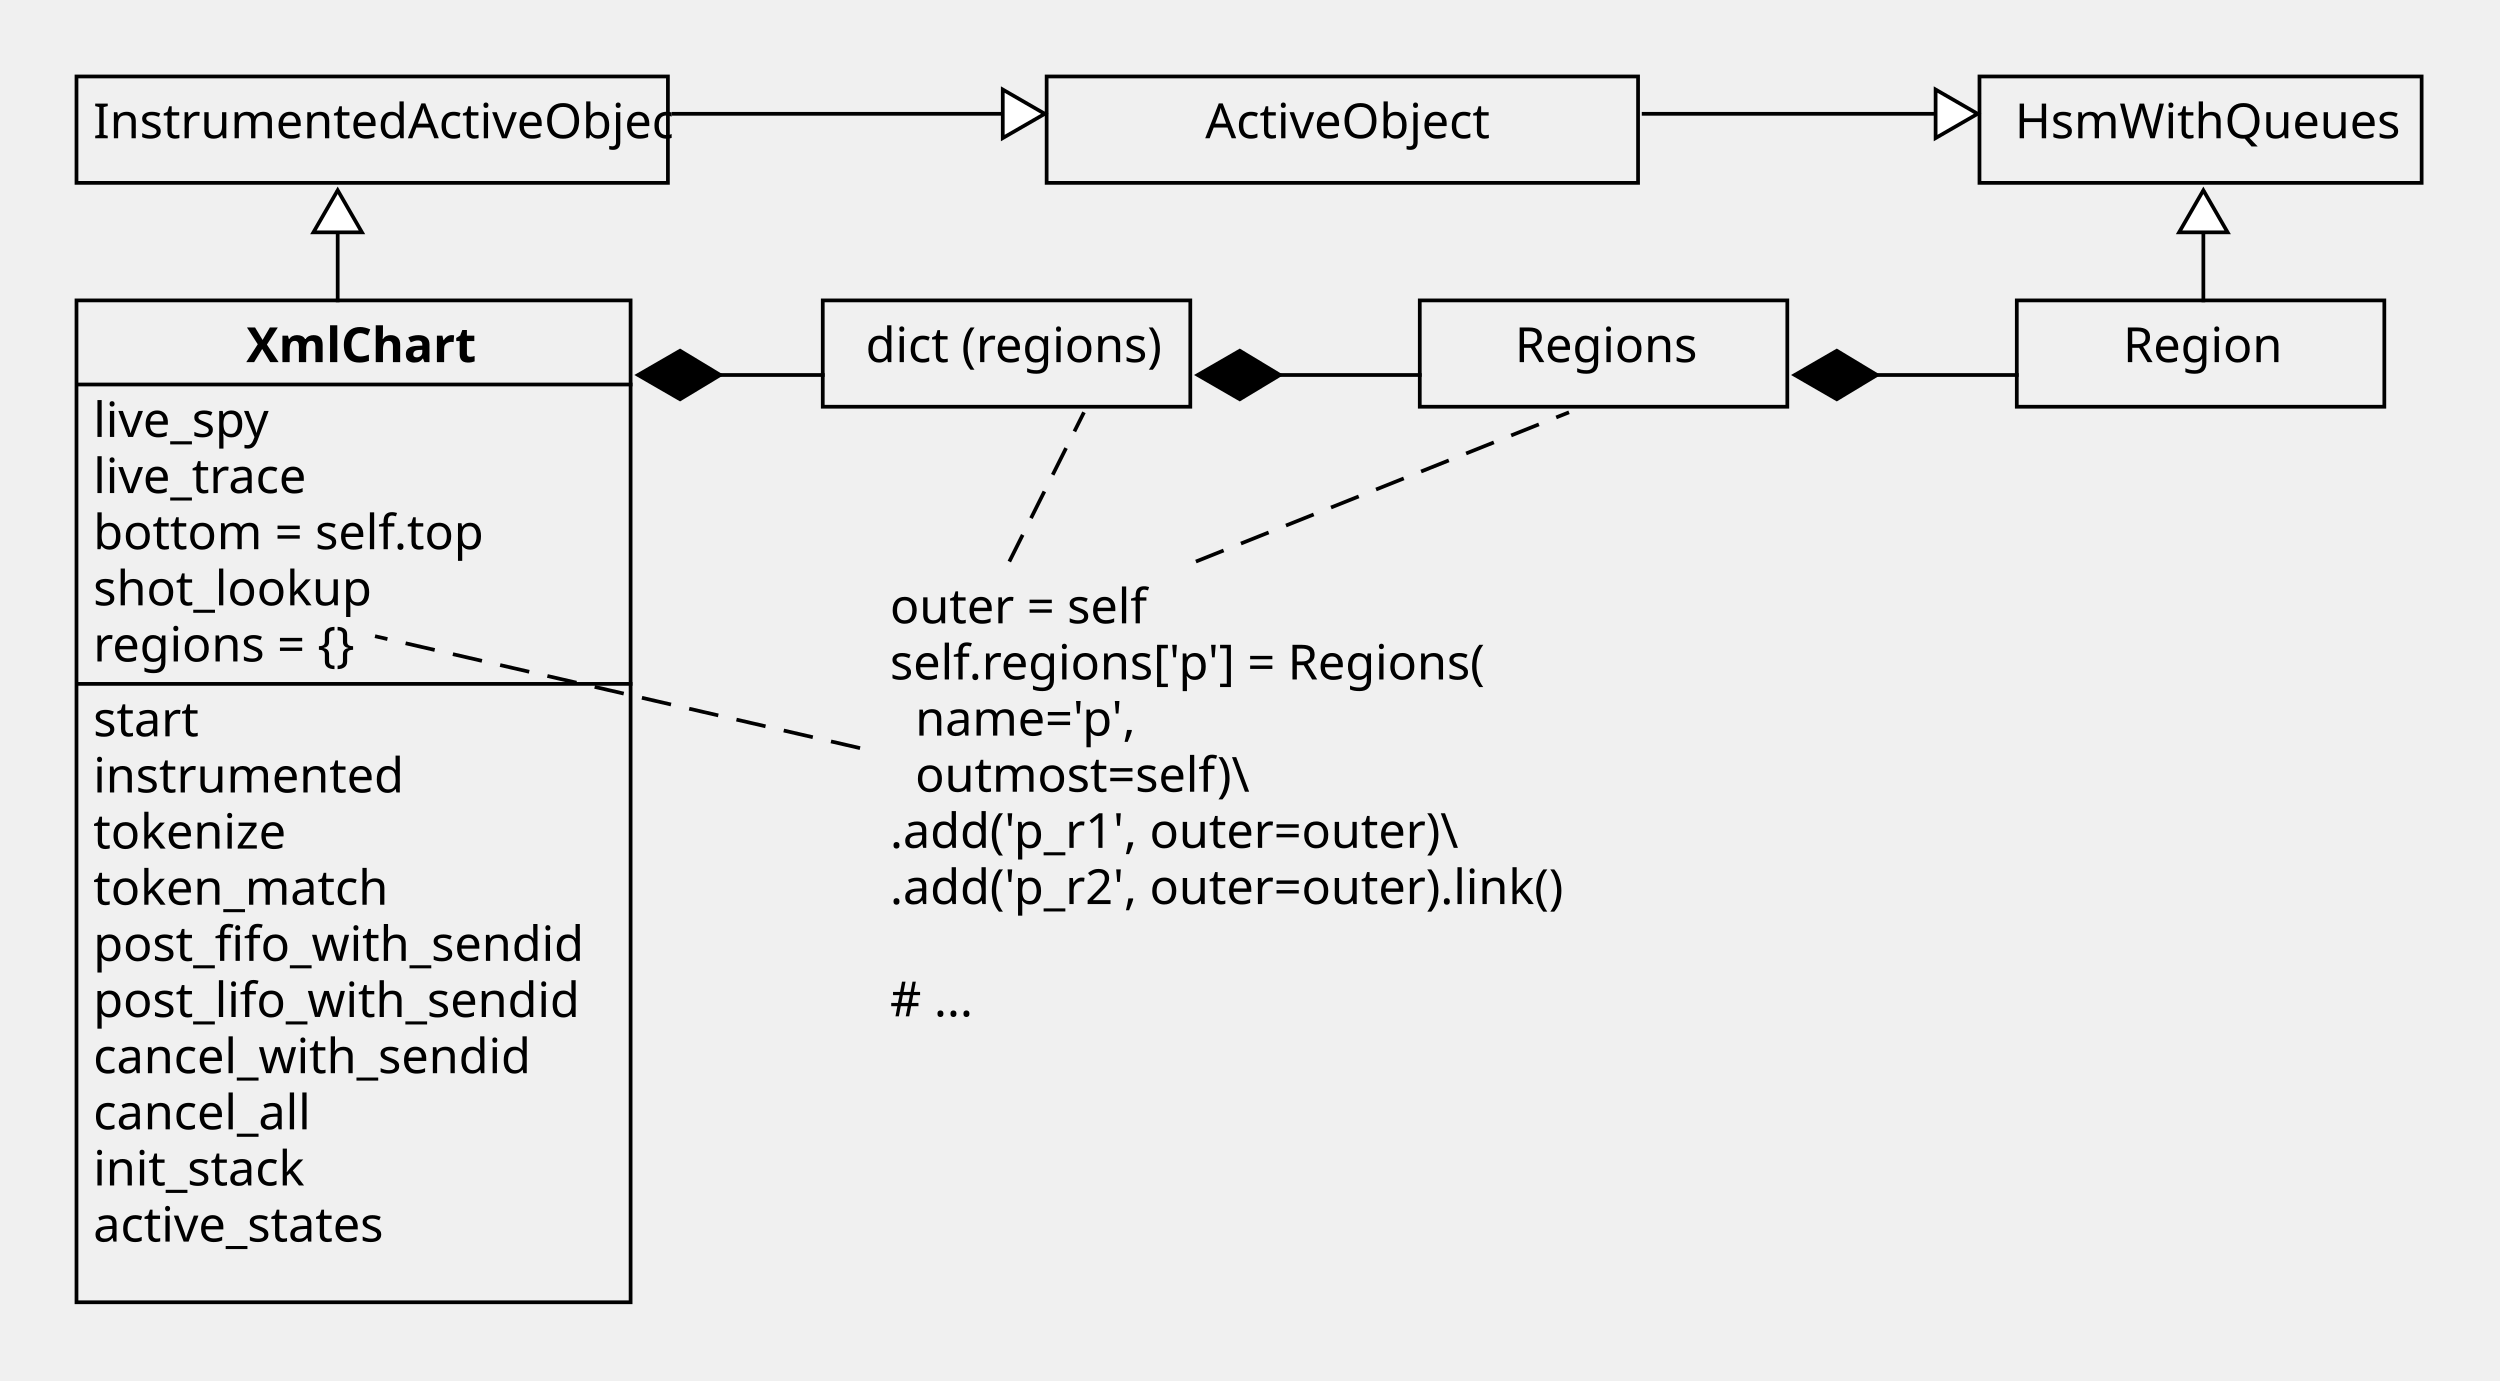
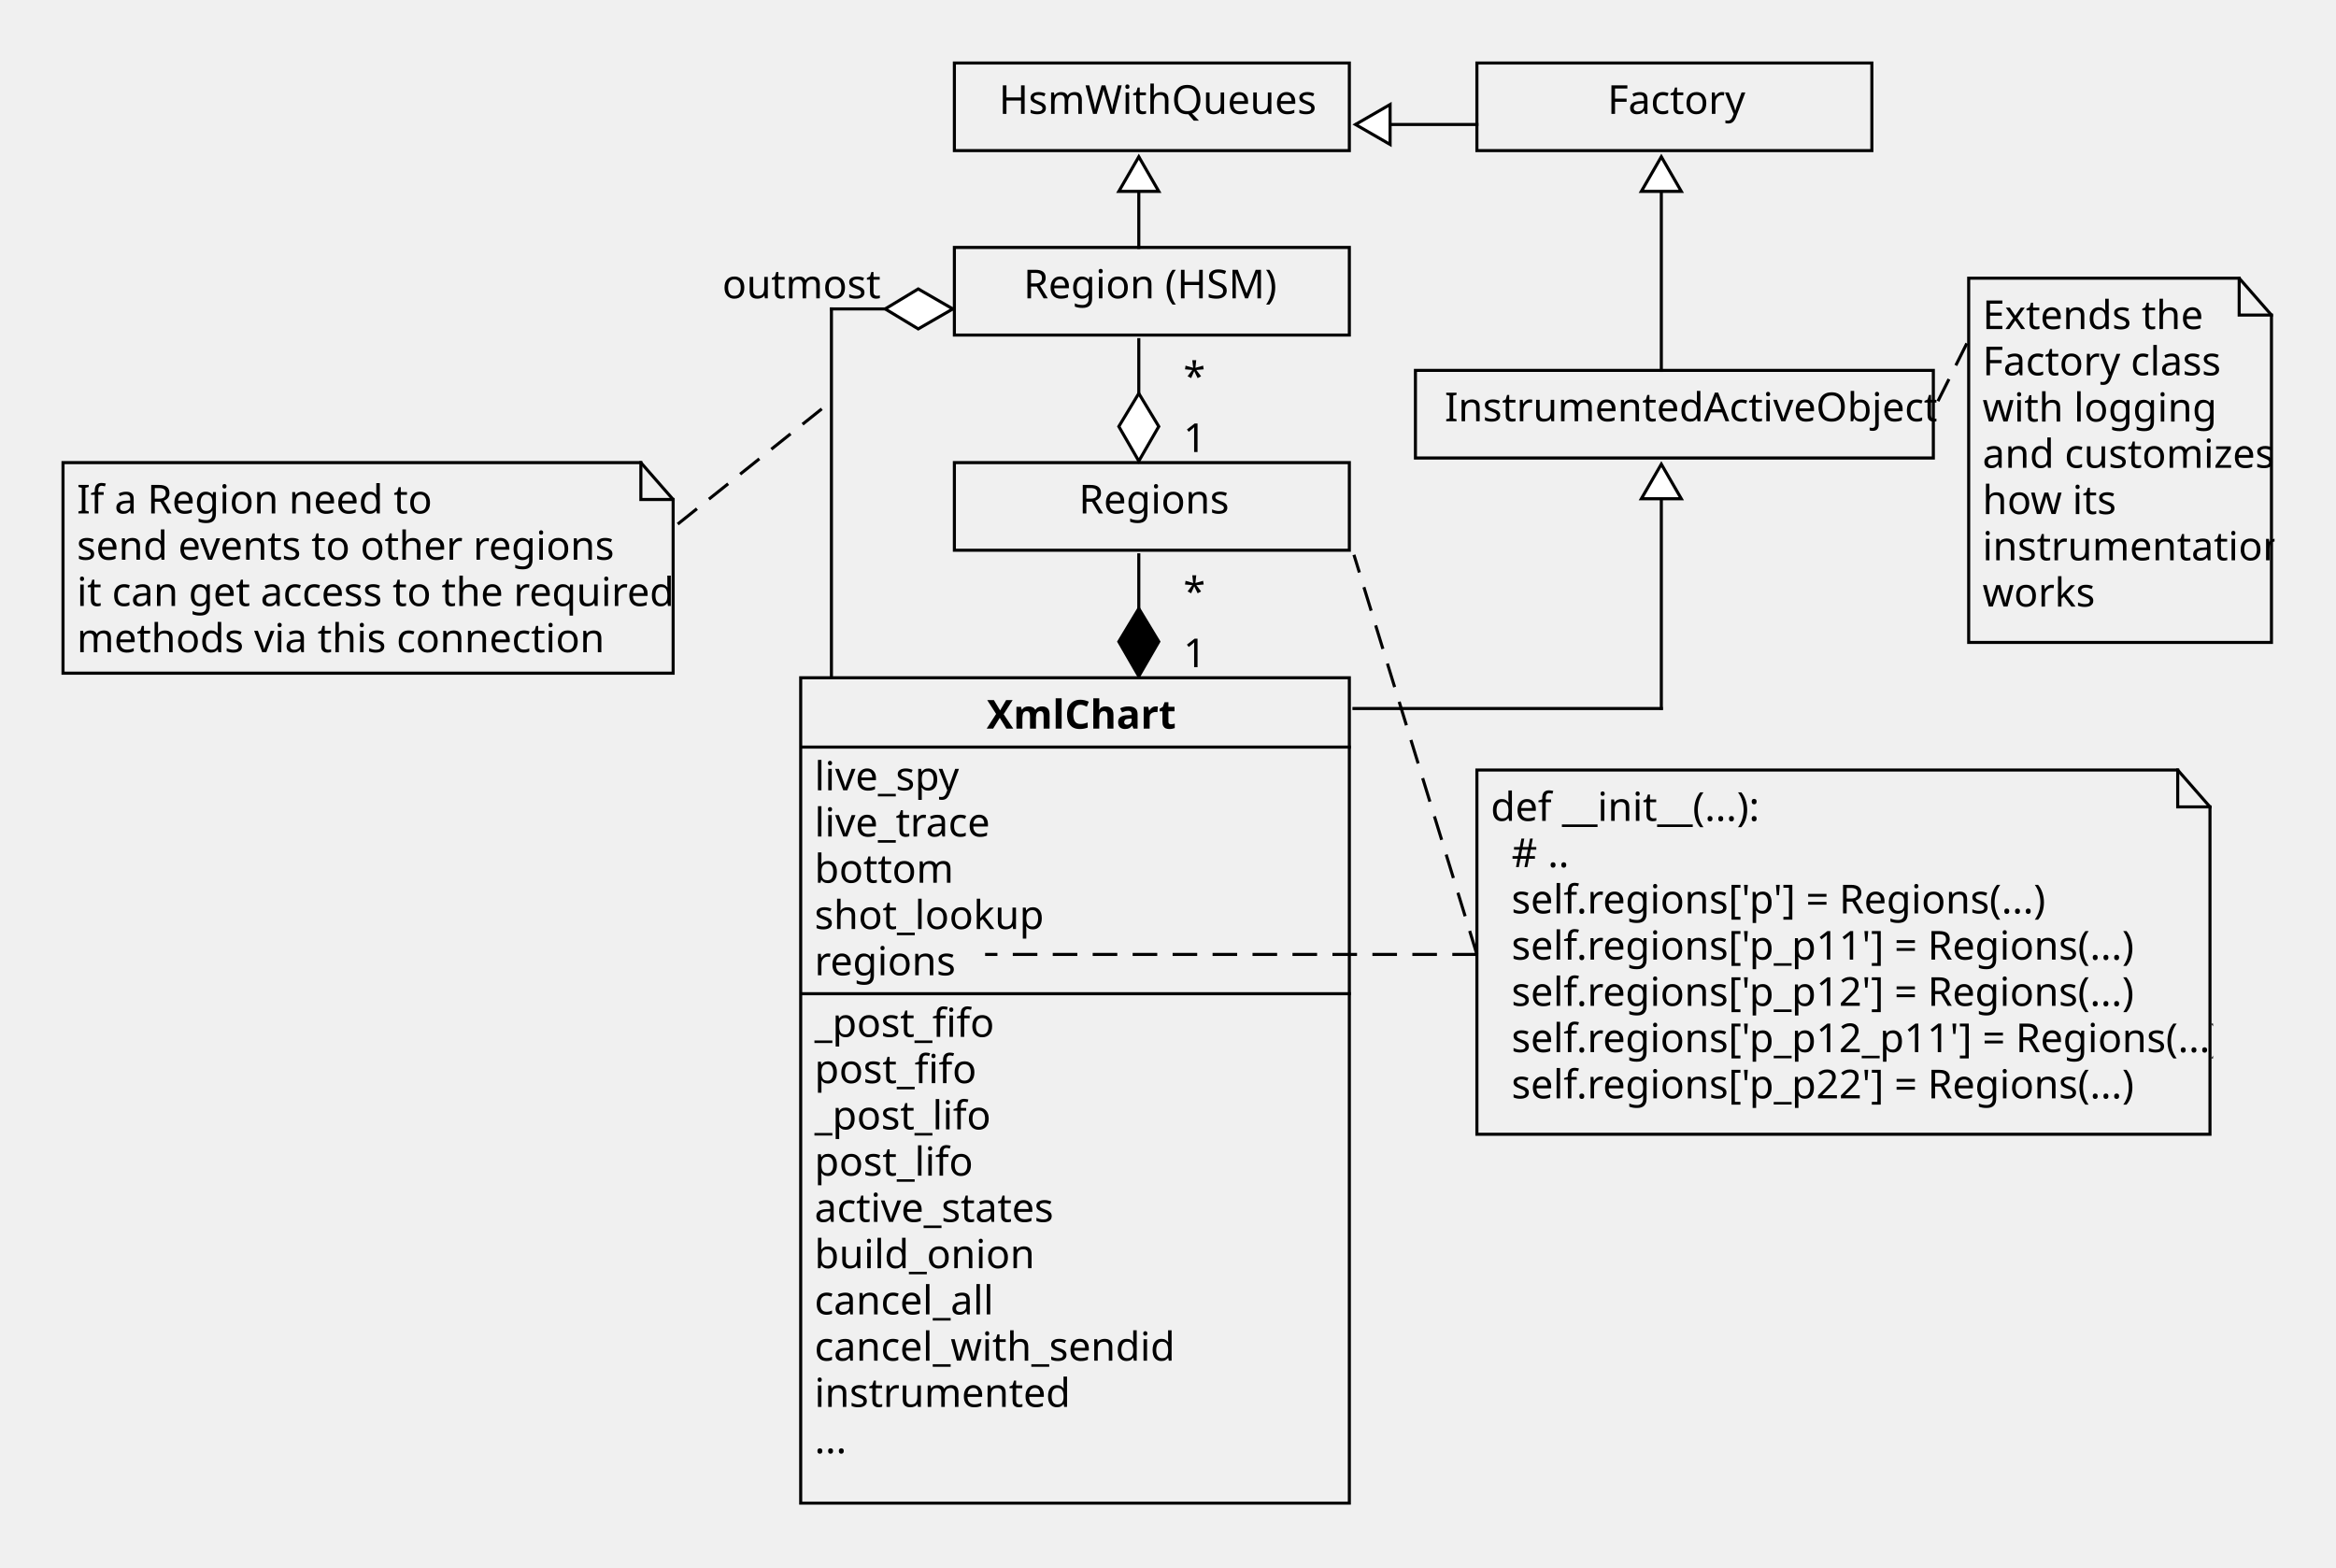
- <svg xmlns="http://www.w3.org/2000/svg" fill-opacity="1" color-rendering="auto" color-interpolation="auto" text-rendering="auto" stroke="black" stroke-linecap="square" width="670" stroke-miterlimit="10" shape-rendering="auto" stroke-opacity="1" fill="black" stroke-dasharray="none" font-weight="normal" stroke-width="1" viewBox="70 80 670 370" height="370" font-family="'Dialog'" font-style="normal" stroke-linejoin="miter" font-size="12px" stroke-dashoffset="0" image-rendering="auto">
+ <svg xmlns="http://www.w3.org/2000/svg" fill-opacity="1" color-rendering="auto" color-interpolation="auto" text-rendering="auto" stroke="black" stroke-linecap="square" width="760" stroke-miterlimit="10" shape-rendering="auto" stroke-opacity="1" fill="black" stroke-dasharray="none" font-weight="normal" stroke-width="1" viewBox="180 100 760 510" height="510" font-family="'Dialog'" font-style="normal" stroke-linejoin="miter" font-size="12px" stroke-dashoffset="0" image-rendering="auto">
  <defs id="genericDefs" />
  <g>
    <defs id="defs1">
      <clipPath clipPathUnits="userSpaceOnUse" id="clipPath1">
        <path d="M0 0 L2147483647 0 L2147483647 2147483647 L0 2147483647 L0 0 Z" />
      </clipPath>
      <clipPath clipPathUnits="userSpaceOnUse" id="clipPath2">
-         <path d="M0 0 L0 30 L160 30 L160 0 Z" />
+         <path d="M0 0 L0 30 L170 30 L170 0 Z" />
      </clipPath>
      <clipPath clipPathUnits="userSpaceOnUse" id="clipPath3">
-         <path d="M0 0 L0 30 L120 30 L120 0 Z" />
+         <path d="M0 0 L0 30 L130 30 L130 0 Z" />
      </clipPath>
      <clipPath clipPathUnits="userSpaceOnUse" id="clipPath4">
-         <path d="M0 0 L0 30 L100 30 L100 0 Z" />
+         <path d="M0 0 L0 150 L70 150 L70 0 Z" />
      </clipPath>
      <clipPath clipPathUnits="userSpaceOnUse" id="clipPath5">
-         <path d="M0 0 L0 270 L150 270 L150 0 Z" />
+         <path d="M0 0 L0 270 L180 270 L180 0 Z" />
      </clipPath>
      <clipPath clipPathUnits="userSpaceOnUse" id="clipPath6">
-         <path d="M0 0 L0 70 L130 70 L130 0 Z" />
+         <path d="M0 0 L0 70 L30 70 L30 0 Z" />
      </clipPath>
      <clipPath clipPathUnits="userSpaceOnUse" id="clipPath7">
-         <path d="M0 0 L0 70 L50 70 L50 0 Z" />
+         <path d="M0 0 L0 30 L70 30 L70 0 Z" />
      </clipPath>
      <clipPath clipPathUnits="userSpaceOnUse" id="clipPath8">
-         <path d="M0 0 L0 60 L160 60 L160 0 Z" />
+         <path d="M0 0 L0 160 L70 160 L70 0 Z" />
      </clipPath>
      <clipPath clipPathUnits="userSpaceOnUse" id="clipPath9">
+         <path d="M0 0 L0 30 L190 30 L190 0 Z" />
+       </clipPath>
+       <clipPath clipPathUnits="userSpaceOnUse" id="clipPath10">
+         <path d="M0 0 L0 120 L240 120 L240 0 Z" />
+       </clipPath>
+       <clipPath clipPathUnits="userSpaceOnUse" id="clipPath11">
+         <path d="M0 0 L0 50 L40 50 L40 0 Z" />
+       </clipPath>
+       <clipPath clipPathUnits="userSpaceOnUse" id="clipPath12">
+         <path d="M0 0 L0 120 L100 120 L100 0 Z" />
+       </clipPath>
+       <clipPath clipPathUnits="userSpaceOnUse" id="clipPath13">
+         <path d="M0 0 L0 70 L80 70 L80 0 Z" />
+       </clipPath>
+       <clipPath clipPathUnits="userSpaceOnUse" id="clipPath14">
+         <path d="M0 0 L0 70 L200 70 L200 0 Z" />
+       </clipPath>
+       <clipPath clipPathUnits="userSpaceOnUse" id="clipPath15">
+         <path d="M0 0 L0 110 L130 110 L130 0 Z" />
+       </clipPath>
+       <clipPath clipPathUnits="userSpaceOnUse" id="clipPath16">
+         <path d="M0 0 L0 100 L30 100 L30 0 Z" />
+       </clipPath>
+       <clipPath clipPathUnits="userSpaceOnUse" id="clipPath17">
+         <path d="M0 0 L0 40 L30 40 L30 0 Z" />
+       </clipPath>
+       <clipPath clipPathUnits="userSpaceOnUse" id="clipPath18">
        <path d="M0 0 L0 60 L30 60 L30 0 Z" />
      </clipPath>
-       <clipPath clipPathUnits="userSpaceOnUse" id="clipPath10">
-         <path d="M0 0 L0 30 L130 30 L130 0 Z" />
-       </clipPath>
-       <clipPath clipPathUnits="userSpaceOnUse" id="clipPath11">
-         <path d="M0 0 L0 30 L90 30 L90 0 Z" />
-       </clipPath>
-       <clipPath clipPathUnits="userSpaceOnUse" id="clipPath12">
-         <path d="M0 0 L0 30 L80 30 L80 0 Z" />
-       </clipPath>
-       <clipPath clipPathUnits="userSpaceOnUse" id="clipPath13">
-         <path d="M0 0 L0 150 L360 150 L360 0 Z" />
-       </clipPath>
    </defs>
-     <g fill="rgb(255,255,255)" fill-opacity="0" transform="translate(350,100)" stroke-opacity="0" stroke="rgb(255,255,255)">
-       <rect x="0.5" width="158.5" height="28.5" y="0.5" clip-path="url(#clipPath2)" stroke="none" />
-     </g>
-     <g transform="translate(350,100)">
-       <rect fill="none" x="0.5" width="158.5" height="28.5" y="0.5" clip-path="url(#clipPath2)" />
-       <text x="43" font-size="13px" y="17.047" clip-path="url(#clipPath2)" font-family="sans-serif" stroke="none" xml:space="preserve">ActiveObject</text>
-     </g>
-     <g fill="rgb(255,255,255)" fill-opacity="0" transform="translate(600,100)" stroke-opacity="0" stroke="rgb(255,255,255)">
-       <rect x="0.5" width="118.5" height="28.5" y="0.5" clip-path="url(#clipPath3)" stroke="none" />
-     </g>
-     <g transform="translate(600,100)">
-       <rect fill="none" x="0.5" width="118.5" height="28.5" y="0.5" clip-path="url(#clipPath3)" />
-       <text x="10" font-size="13px" y="17.047" clip-path="url(#clipPath3)" font-family="sans-serif" stroke="none" xml:space="preserve">HsmWithQueues</text>
-     </g>
-     <g fill="rgb(255,255,255)" fill-opacity="0" transform="translate(610,160)" stroke-opacity="0" stroke="rgb(255,255,255)">
-       <rect x="0.5" width="98.5" height="28.5" y="0.5" clip-path="url(#clipPath4)" stroke="none" />
-     </g>
-     <g transform="translate(610,160)">
-       <rect fill="none" x="0.5" width="98.5" height="28.5" y="0.5" clip-path="url(#clipPath4)" />
-       <text x="29" font-size="13px" y="17.047" clip-path="url(#clipPath4)" font-family="sans-serif" stroke="none" xml:space="preserve">Region</text>
-     </g>
-     <g fill="rgb(255,255,255)" fill-opacity="0" transform="translate(90,100)" stroke-opacity="0" stroke="rgb(255,255,255)">
-       <rect x="0.5" width="158.5" height="28.5" y="0.5" clip-path="url(#clipPath2)" stroke="none" />
-     </g>
-     <g transform="translate(90,100)">
-       <rect fill="none" x="0.5" width="158.5" height="28.5" y="0.5" clip-path="url(#clipPath2)" />
-       <text x="5" font-size="13px" y="17.047" clip-path="url(#clipPath2)" font-family="sans-serif" stroke="none" xml:space="preserve">InstrumentedActiveObject</text>
-     </g>
-     <g fill="rgb(255,255,255)" fill-opacity="0" transform="translate(450,160)" stroke-opacity="0" stroke="rgb(255,255,255)">
-       <rect x="0.5" width="98.5" height="28.5" y="0.5" clip-path="url(#clipPath4)" stroke="none" />
-     </g>
-     <g transform="translate(450,160)">
-       <rect fill="none" x="0.5" width="98.5" height="28.5" y="0.5" clip-path="url(#clipPath4)" />
-       <text x="26" font-size="13px" y="17.047" clip-path="url(#clipPath4)" font-family="sans-serif" stroke="none" xml:space="preserve">Regions</text>
-     </g>
-     <g fill="rgb(255,255,255)" fill-opacity="0" transform="translate(290,160)" stroke-opacity="0" stroke="rgb(255,255,255)">
-       <rect x="0.5" width="98.5" height="28.5" y="0.5" clip-path="url(#clipPath4)" stroke="none" />
-     </g>
-     <g transform="translate(290,160)">
-       <rect fill="none" x="0.5" width="98.5" height="28.5" y="0.5" clip-path="url(#clipPath4)" />
-       <text x="12" font-size="13px" y="17.047" clip-path="url(#clipPath4)" font-family="sans-serif" stroke="none" xml:space="preserve">dict (regions)</text>
-     </g>
-     <g fill="rgb(255,255,255)" fill-opacity="0" transform="translate(90,160)" stroke-opacity="0" stroke="rgb(255,255,255)">
-       <rect x="0.5" width="148.5" height="268.5" y="0.5" clip-path="url(#clipPath5)" stroke="none" />
-     </g>
-     <g transform="translate(90,160)">
-       <rect fill="none" x="0.5" width="148.5" height="268.5" y="0.5" clip-path="url(#clipPath5)" />
-       <text x="46" font-size="13px" y="17.047" clip-path="url(#clipPath5)" font-family="sans-serif" stroke="none" font-weight="bold" xml:space="preserve">XmlChart</text>
-       <path fill="none" d="M1 23.047 L149 23.047" clip-path="url(#clipPath5)" />
+     <g fill="rgb(255,255,255)" fill-opacity="0" transform="translate(640,220)" stroke-opacity="0" stroke="rgb(255,255,255)">
+       <rect x="0.5" width="168.5" height="28.5" y="0.5" clip-path="url(#clipPath2)" stroke="none" />
+     </g>
+     <g transform="translate(640,220)">
+       <rect fill="none" x="0.5" width="168.5" height="28.5" y="0.5" clip-path="url(#clipPath2)" />
+       <text x="10" font-size="13px" y="17.047" clip-path="url(#clipPath2)" font-family="sans-serif" stroke="none" xml:space="preserve">InstrumentedActiveObject</text>
+     </g>
+     <g fill="rgb(255,255,255)" fill-opacity="0" transform="translate(660,120)" stroke-opacity="0" stroke="rgb(255,255,255)">
+       <rect x="0.5" width="128.5" height="28.5" y="0.5" clip-path="url(#clipPath3)" stroke="none" />
+     </g>
+     <g transform="translate(660,120)">
+       <rect fill="none" x="0.5" width="128.5" height="28.5" y="0.5" clip-path="url(#clipPath3)" />
+       <text x="43" font-size="13px" y="17.047" clip-path="url(#clipPath3)" font-family="sans-serif" stroke="none" xml:space="preserve">Factory</text>
+     </g>
+     <g fill="rgb(255,255,255)" fill-opacity="0" transform="translate(490,250)" stroke-opacity="0" stroke="rgb(255,255,255)">
+       <rect x="0.5" width="128.5" height="28.5" y="0.5" clip-path="url(#clipPath3)" stroke="none" />
+     </g>
+     <g transform="translate(490,250)">
+       <rect fill="none" x="0.5" width="128.5" height="28.5" y="0.5" clip-path="url(#clipPath3)" />
+       <text x="41" font-size="13px" y="17.047" clip-path="url(#clipPath3)" font-family="sans-serif" stroke="none" xml:space="preserve">Regions</text>
+     </g>
+     <g fill="rgb(255,255,255)" fill-opacity="0" transform="translate(490,120)" stroke-opacity="0" stroke="rgb(255,255,255)">
+       <rect x="0.5" width="128.5" height="28.5" y="0.5" clip-path="url(#clipPath3)" stroke="none" />
+     </g>
+     <g transform="translate(490,120)">
+       <rect fill="none" x="0.5" width="128.5" height="28.5" y="0.5" clip-path="url(#clipPath3)" />
+       <text x="15" font-size="13px" y="17.047" clip-path="url(#clipPath3)" font-family="sans-serif" stroke="none" xml:space="preserve">HsmWithQueues</text>
+     </g>
+     <g fill="rgb(255,255,255)" fill-opacity="0" transform="translate(490,180)" stroke-opacity="0" stroke="rgb(255,255,255)">
+       <rect x="0.5" width="128.5" height="28.5" y="0.5" clip-path="url(#clipPath3)" stroke="none" />
+     </g>
+     <g transform="translate(490,180)">
+       <rect fill="none" x="0.5" width="128.5" height="28.5" y="0.5" clip-path="url(#clipPath3)" />
+       <text x="23" font-size="13px" y="17.047" clip-path="url(#clipPath3)" font-family="sans-serif" stroke="none" xml:space="preserve">Region (HSM)</text>
+     </g>
+     <g transform="translate(440,190)">
+       <path fill="none" d="M49.5 10.5 L10.5 10.5" clip-path="url(#clipPath4)" />
+       <path fill="none" d="M10.5 10.5 L10.5 130.5" clip-path="url(#clipPath4)" />
+       <path fill="white" d="M38.742 4 L50 10.5 L38.742 17 L27.983 10.5 Z" clip-path="url(#clipPath4)" stroke="none" />
+       <path fill="none" d="M38.742 4 L50 10.5 L38.742 17 L27.983 10.5 Z" clip-path="url(#clipPath4)" />
+     </g>
+     <g fill="rgb(255,255,255)" fill-opacity="0" transform="translate(440,320)" stroke-opacity="0" stroke="rgb(255,255,255)">
+       <rect x="0.5" width="178.5" height="268.5" y="0.5" clip-path="url(#clipPath5)" stroke="none" />
+     </g>
+     <g transform="translate(440,320)">
+       <rect fill="none" x="0.5" width="178.5" height="268.5" y="0.5" clip-path="url(#clipPath5)" />
+       <text x="61" font-size="13px" y="17.047" clip-path="url(#clipPath5)" font-family="sans-serif" stroke="none" font-weight="bold" xml:space="preserve">XmlChart</text>
+       <path fill="none" d="M1 23.047 L179 23.047" clip-path="url(#clipPath5)" />
      <text x="5" font-size="13px" y="37.094" clip-path="url(#clipPath5)" font-family="sans-serif" stroke="none" xml:space="preserve">live_spy</text>
      <text x="5" font-size="13px" y="52.141" clip-path="url(#clipPath5)" font-family="sans-serif" stroke="none" xml:space="preserve">live_trace</text>
-       <text x="5" font-size="13px" y="67.188" clip-path="url(#clipPath5)" font-family="sans-serif" stroke="none" xml:space="preserve">bottom = self.top</text>
+       <text x="5" font-size="13px" y="67.188" clip-path="url(#clipPath5)" font-family="sans-serif" stroke="none" xml:space="preserve">bottom</text>
      <text x="5" font-size="13px" y="82.234" clip-path="url(#clipPath5)" font-family="sans-serif" stroke="none" xml:space="preserve">shot_lookup</text>
-       <text x="5" font-size="13px" y="97.281" clip-path="url(#clipPath5)" font-family="sans-serif" stroke="none" xml:space="preserve">regions = {}</text>
-       <path fill="none" d="M1 103.281 L149 103.281" clip-path="url(#clipPath5)" />
-       <text x="5" font-size="13px" y="117.328" clip-path="url(#clipPath5)" font-family="sans-serif" stroke="none" xml:space="preserve">start</text>
-       <text x="5" font-size="13px" y="132.375" clip-path="url(#clipPath5)" font-family="sans-serif" stroke="none" xml:space="preserve">instrumented</text>
-       <text x="5" font-size="13px" y="147.422" clip-path="url(#clipPath5)" font-family="sans-serif" stroke="none" xml:space="preserve">tokenize</text>
-       <text x="5" font-size="13px" y="162.469" clip-path="url(#clipPath5)" font-family="sans-serif" stroke="none" xml:space="preserve">token_match</text>
-       <text x="5" font-size="13px" y="177.516" clip-path="url(#clipPath5)" font-family="sans-serif" stroke="none" xml:space="preserve">post_fifo_with_sendid</text>
-       <text x="5" font-size="13px" y="192.562" clip-path="url(#clipPath5)" font-family="sans-serif" stroke="none" xml:space="preserve">post_lifo_with_sendid</text>
-       <text x="5" font-size="13px" y="207.609" clip-path="url(#clipPath5)" font-family="sans-serif" stroke="none" xml:space="preserve">cancel_with_sendid</text>
-       <text x="5" font-size="13px" y="222.656" clip-path="url(#clipPath5)" font-family="sans-serif" stroke="none" xml:space="preserve">cancel_all</text>
-       <text x="5" font-size="13px" y="237.703" clip-path="url(#clipPath5)" font-family="sans-serif" stroke="none" xml:space="preserve">init_stack</text>
-       <text x="5" font-size="13px" y="252.75" clip-path="url(#clipPath5)" font-family="sans-serif" stroke="none" xml:space="preserve">active_states</text>
-     </g>
-     <g stroke-dasharray="8,5" stroke-miterlimit="5" transform="translate(380,180)" stroke-linecap="butt">
-       <path fill="none" d="M10.5 50.5 L110.5 10.5" clip-path="url(#clipPath6)" />
-     </g>
-     <g stroke-dasharray="8,5" stroke-miterlimit="5" transform="translate(330,180)" stroke-linecap="butt">
-       <path fill="none" d="M10.5 50.5 L30.5 10.5" clip-path="url(#clipPath7)" />
-     </g>
-     <g stroke-dasharray="8,5" stroke-miterlimit="5" transform="translate(160,240)" stroke-linecap="butt">
-       <path fill="none" d="M140.5 40.5 L10.5 10.5" clip-path="url(#clipPath8)" />
-     </g>
-     <g transform="translate(650,120)">
-       <path fill="none" d="M10.5 11.5 L10.5 40.5" clip-path="url(#clipPath9)" />
-       <path fill="white" d="M4 22.258 L10.5 11 L17 22.258 Z" clip-path="url(#clipPath9)" stroke="none" />
-       <path fill="none" d="M4 22.258 L10.5 11 L17 22.258 Z" clip-path="url(#clipPath9)" />
-     </g>
-     <g transform="translate(500,100)">
-       <path fill="none" d="M99.5 10.5 L10.5 10.5" clip-path="url(#clipPath3)" />
-       <path fill="white" d="M88.742 4 L100 10.5 L88.742 17 Z" clip-path="url(#clipPath3)" stroke="none" />
-       <path fill="none" d="M88.742 4 L100 10.5 L88.742 17 Z" clip-path="url(#clipPath3)" />
-     </g>
-     <g transform="translate(240,100)">
-       <path fill="none" d="M109.5 10.5 L10.5 10.5" clip-path="url(#clipPath10)" />
-       <path fill="white" d="M98.742 4 L110 10.5 L98.742 17 Z" clip-path="url(#clipPath10)" stroke="none" />
-       <path fill="none" d="M98.742 4 L110 10.5 L98.742 17 Z" clip-path="url(#clipPath10)" />
-     </g>
-     <g transform="translate(540,170)">
-       <path fill="none" d="M11.5 10.5 L70.5 10.5" clip-path="url(#clipPath11)" />
-       <path d="M22.258 17 L11 10.5 L22.258 4 L33.017 10.5 Z" clip-path="url(#clipPath11)" stroke="none" />
-       <path fill="none" d="M22.258 17 L11 10.5 L22.258 4 L33.017 10.5 Z" clip-path="url(#clipPath11)" />
-     </g>
-     <g transform="translate(150,120)">
-       <path fill="none" d="M10.5 11.5 L10.5 40.5" clip-path="url(#clipPath9)" />
-       <path fill="white" d="M4 22.258 L10.5 11 L17 22.258 Z" clip-path="url(#clipPath9)" stroke="none" />
-       <path fill="none" d="M4 22.258 L10.5 11 L17 22.258 Z" clip-path="url(#clipPath9)" />
-     </g>
-     <g transform="translate(380,170)">
-       <path fill="none" d="M11.5 10.5 L70.5 10.5" clip-path="url(#clipPath11)" />
-       <path d="M22.258 17 L11 10.5 L22.258 4 L33.017 10.5 Z" clip-path="url(#clipPath11)" stroke="none" />
-       <path fill="none" d="M22.258 17 L11 10.5 L22.258 4 L33.017 10.5 Z" clip-path="url(#clipPath11)" />
-     </g>
-     <g transform="translate(230,170)">
-       <path fill="none" d="M11.5 10.5 L60.5 10.5" clip-path="url(#clipPath12)" />
-       <path d="M22.258 17 L11 10.5 L22.258 4 L33.017 10.5 Z" clip-path="url(#clipPath12)" stroke="none" />
-       <path fill="none" d="M22.258 17 L11 10.5 L22.258 4 L33.017 10.5 Z" clip-path="url(#clipPath12)" />
-     </g>
-     <g font-family="sans-serif" font-size="13px" transform="translate(290,230)">
-       <text x="5" xml:space="preserve" y="17.047" clip-path="url(#clipPath13)" stroke="none">    outer = self</text>
-       <text x="5" xml:space="preserve" y="32.094" clip-path="url(#clipPath13)" stroke="none">    self.regions['p'] = Regions(</text>
-       <text x="5" xml:space="preserve" y="47.141" clip-path="url(#clipPath13)" stroke="none">      name='p',</text>
-       <text x="5" xml:space="preserve" y="62.188" clip-path="url(#clipPath13)" stroke="none">      outmost=self)\</text>
-       <text x="5" xml:space="preserve" y="77.234" clip-path="url(#clipPath13)" stroke="none">    .add('p_r1', outer=outer)\</text>
-       <text x="5" xml:space="preserve" y="92.281" clip-path="url(#clipPath13)" stroke="none">    .add('p_r2', outer=outer).link()</text>
-       <text x="5" xml:space="preserve" y="122.375" clip-path="url(#clipPath13)" stroke="none">    # ...</text>
+       <text x="5" font-size="13px" y="97.281" clip-path="url(#clipPath5)" font-family="sans-serif" stroke="none" xml:space="preserve">regions</text>
+       <path fill="none" d="M1 103.281 L179 103.281" clip-path="url(#clipPath5)" />
+       <text x="5" font-size="13px" y="117.328" clip-path="url(#clipPath5)" font-family="sans-serif" stroke="none" xml:space="preserve">_post_fifo</text>
+       <text x="5" font-size="13px" y="132.375" clip-path="url(#clipPath5)" font-family="sans-serif" stroke="none" xml:space="preserve">post_fifo</text>
+       <text x="5" font-size="13px" y="147.422" clip-path="url(#clipPath5)" font-family="sans-serif" stroke="none" xml:space="preserve">_post_lifo</text>
+       <text x="5" font-size="13px" y="162.469" clip-path="url(#clipPath5)" font-family="sans-serif" stroke="none" xml:space="preserve">post_lifo</text>
+       <text x="5" font-size="13px" y="177.516" clip-path="url(#clipPath5)" font-family="sans-serif" stroke="none" xml:space="preserve">active_states</text>
+       <text x="5" font-size="13px" y="192.562" clip-path="url(#clipPath5)" font-family="sans-serif" stroke="none" xml:space="preserve">build_onion</text>
+       <text x="5" font-size="13px" y="207.609" clip-path="url(#clipPath5)" font-family="sans-serif" stroke="none" xml:space="preserve">cancel_all</text>
+       <text x="5" font-size="13px" y="222.656" clip-path="url(#clipPath5)" font-family="sans-serif" stroke="none" xml:space="preserve">cancel_with_sendid</text>
+       <text x="5" font-size="13px" y="237.703" clip-path="url(#clipPath5)" font-family="sans-serif" stroke="none" xml:space="preserve">instrumented</text>
+       <text x="5" font-size="13px" y="252.75" clip-path="url(#clipPath5)" font-family="sans-serif" stroke="none" xml:space="preserve">...</text>
+     </g>
+     <g transform="translate(540,270)">
+       <path fill="none" d="M10.5 49.5 L10.5 10.5" clip-path="url(#clipPath6)" />
+       <path d="M17 38.742 L10.5 50 L4 38.742 L10.5 27.983 Z" clip-path="url(#clipPath6)" stroke="none" />
+       <path fill="none" d="M17 38.742 L10.5 50 L4 38.742 L10.5 27.983 Z" clip-path="url(#clipPath6)" />
+     </g>
+     <g transform="translate(540,200)">
+       <path fill="none" d="M10.5 49.5 L10.5 10.5" clip-path="url(#clipPath6)" />
+       <path fill="white" d="M17 38.742 L10.5 50 L4 38.742 L10.5 27.983 Z" clip-path="url(#clipPath6)" stroke="none" />
+       <path fill="none" d="M17 38.742 L10.5 50 L4 38.742 L10.5 27.983 Z" clip-path="url(#clipPath6)" />
+     </g>
+     <g font-family="sans-serif" font-size="13px" transform="translate(410,180)">
+       <text x="5" xml:space="preserve" y="17.047" clip-path="url(#clipPath7)" stroke="none">outmost</text>
+     </g>
+     <g stroke-dasharray="8,5" stroke-miterlimit="5" transform="translate(610,270)" stroke-linecap="butt">
+       <path fill="none" d="M50.5 140.5 L10.5 10.5" clip-path="url(#clipPath8)" />
+     </g>
+     <g stroke-dasharray="8,5" stroke-miterlimit="5" transform="translate(490,400)" stroke-linecap="butt">
+       <path fill="none" d="M170.5 10.5 L10.5 10.5" clip-path="url(#clipPath9)" />
+     </g>
+     <g fill="rgb(255,255,255)" fill-opacity="0" transform="translate(660,350)" stroke-opacity="0" stroke="rgb(255,255,255)">
+       <path d="M0.5 0.5 L228.5 0.5 L239 12.5 L239 119 L0.5 119 Z" stroke="none" clip-path="url(#clipPath10)" />
+     </g>
+     <g transform="translate(660,350)">
+       <path fill="none" d="M0.5 0.5 L228.5 0.5 L239 12.5 L239 119 L0.5 119 Z" clip-path="url(#clipPath10)" />
+       <path fill="none" d="M228.5 0.5 L228.5 12.5 L239 12.5" clip-path="url(#clipPath10)" />
+       <text x="5" font-size="13px" y="17.047" clip-path="url(#clipPath10)" font-family="sans-serif" stroke="none" xml:space="preserve">def __init__(...):</text>
+       <text x="5" font-size="13px" y="32.094" clip-path="url(#clipPath10)" font-family="sans-serif" stroke="none" xml:space="preserve">  # ..</text>
+       <text x="5" font-size="13px" y="47.141" clip-path="url(#clipPath10)" font-family="sans-serif" stroke="none" xml:space="preserve">  self.regions['p'] = Regions(...)</text>
+       <text x="5" font-size="13px" y="62.188" clip-path="url(#clipPath10)" font-family="sans-serif" stroke="none" xml:space="preserve">  self.regions['p_p11'] = Regions(...)</text>
+       <text x="5" font-size="13px" y="77.234" clip-path="url(#clipPath10)" font-family="sans-serif" stroke="none" xml:space="preserve">  self.regions['p_p12'] = Regions(...)</text>
+       <text x="5" font-size="13px" y="92.281" clip-path="url(#clipPath10)" font-family="sans-serif" stroke="none" xml:space="preserve">  self.regions['p_p12_p11'] = Regions(...)</text>
+       <text x="5" font-size="13px" y="107.328" clip-path="url(#clipPath10)" font-family="sans-serif" stroke="none" xml:space="preserve">  self.regions['p_p22'] = Regions(...)</text>
+     </g>
+     <g stroke-dasharray="8,5" stroke-miterlimit="5" transform="translate(800,200)" stroke-linecap="butt">
+       <path fill="none" d="M10.5 30.5 L20.5 10.5" clip-path="url(#clipPath11)" />
+     </g>
+     <g fill="rgb(255,255,255)" fill-opacity="0" transform="translate(820,190)" stroke-opacity="0" stroke="rgb(255,255,255)">
+       <path d="M0.5 0.5 L88.5 0.5 L99 12.5 L99 119 L0.5 119 Z" stroke="none" clip-path="url(#clipPath12)" />
+     </g>
+     <g transform="translate(820,190)">
+       <path fill="none" d="M0.5 0.5 L88.5 0.5 L99 12.5 L99 119 L0.5 119 Z" clip-path="url(#clipPath12)" />
+       <path fill="none" d="M88.5 0.5 L88.5 12.5 L99 12.5" clip-path="url(#clipPath12)" />
+       <text x="5" font-size="13px" y="17.047" clip-path="url(#clipPath12)" font-family="sans-serif" stroke="none" xml:space="preserve">Extends the</text>
+       <text x="5" font-size="13px" y="32.094" clip-path="url(#clipPath12)" font-family="sans-serif" stroke="none" xml:space="preserve">Factory class </text>
+       <text x="5" font-size="13px" y="47.141" clip-path="url(#clipPath12)" font-family="sans-serif" stroke="none" xml:space="preserve">with logging</text>
+       <text x="5" font-size="13px" y="62.188" clip-path="url(#clipPath12)" font-family="sans-serif" stroke="none" xml:space="preserve">and customizes</text>
+       <text x="5" font-size="13px" y="77.234" clip-path="url(#clipPath12)" font-family="sans-serif" stroke="none" xml:space="preserve">how its</text>
+       <text x="5" font-size="13px" y="92.281" clip-path="url(#clipPath12)" font-family="sans-serif" stroke="none" xml:space="preserve">instrumentation</text>
+       <text x="5" font-size="13px" y="107.328" clip-path="url(#clipPath12)" font-family="sans-serif" stroke="none" xml:space="preserve">works</text>
+     </g>
+     <g stroke-dasharray="8,5" stroke-miterlimit="5" transform="translate(390,220)" stroke-linecap="butt">
+       <path fill="none" d="M10.5 50.5 L60.5 10.5" clip-path="url(#clipPath13)" />
+     </g>
+     <g fill="rgb(255,255,255)" fill-opacity="0" transform="translate(200,250)" stroke-opacity="0" stroke="rgb(255,255,255)">
+       <path d="M0.5 0.5 L188.5 0.5 L199 12.5 L199 69 L0.5 69 Z" stroke="none" clip-path="url(#clipPath14)" />
+     </g>
+     <g transform="translate(200,250)">
+       <path fill="none" d="M0.5 0.5 L188.5 0.5 L199 12.5 L199 69 L0.5 69 Z" clip-path="url(#clipPath14)" />
+       <path fill="none" d="M188.5 0.5 L188.5 12.5 L199 12.5" clip-path="url(#clipPath14)" />
+       <text x="5" font-size="13px" y="17.047" clip-path="url(#clipPath14)" font-family="sans-serif" stroke="none" xml:space="preserve">If a Region need to</text>
+       <text x="5" font-size="13px" y="32.094" clip-path="url(#clipPath14)" font-family="sans-serif" stroke="none" xml:space="preserve">send events to other regions</text>
+       <text x="5" font-size="13px" y="47.141" clip-path="url(#clipPath14)" font-family="sans-serif" stroke="none" xml:space="preserve">it can get access to the required</text>
+       <text x="5" font-size="13px" y="62.188" clip-path="url(#clipPath14)" font-family="sans-serif" stroke="none" xml:space="preserve">methods via this connection</text>
+     </g>
+     <g transform="translate(610,240)">
+       <path fill="none" d="M110.5 11.5 L110.5 90.5" clip-path="url(#clipPath15)" />
+       <path fill="none" d="M110.5 90.5 L10.5 90.5" clip-path="url(#clipPath15)" />
+       <path fill="white" d="M104 22.258 L110.5 11 L117 22.258 Z" clip-path="url(#clipPath15)" stroke="none" />
+       <path fill="none" d="M104 22.258 L110.5 11 L117 22.258 Z" clip-path="url(#clipPath15)" />
+     </g>
+     <g transform="translate(710,140)">
+       <path fill="none" d="M10.5 11.5 L10.5 80.5" clip-path="url(#clipPath16)" />
+       <path fill="white" d="M4 22.258 L10.5 11 L17 22.258 Z" clip-path="url(#clipPath16)" stroke="none" />
+       <path fill="none" d="M4 22.258 L10.5 11 L17 22.258 Z" clip-path="url(#clipPath16)" />
+     </g>
+     <g transform="translate(610,130)">
+       <path fill="none" d="M11.5 10.5 L50.5 10.5" clip-path="url(#clipPath7)" />
+       <path fill="white" d="M22.258 17 L11 10.5 L22.258 4 Z" clip-path="url(#clipPath7)" stroke="none" />
+       <path fill="none" d="M22.258 17 L11 10.5 L22.258 4 Z" clip-path="url(#clipPath7)" />
+     </g>
+     <g font-family="sans-serif" font-size="13px" transform="translate(560,230)">
+       <text x="5" xml:space="preserve" y="17.047" clip-path="url(#clipPath17)" stroke="none">1</text>
+     </g>
+     <g font-family="sans-serif" font-size="13px" transform="translate(560,280)">
+       <text x="5" xml:space="preserve" y="17.047" clip-path="url(#clipPath17)" stroke="none">*</text>
+     </g>
+     <g font-family="sans-serif" font-size="13px" transform="translate(560,210)">
+       <text x="5" xml:space="preserve" y="17.047" clip-path="url(#clipPath17)" stroke="none">*</text>
+     </g>
+     <g font-family="sans-serif" font-size="13px" transform="translate(560,300)">
+       <text x="5" xml:space="preserve" y="17.047" clip-path="url(#clipPath17)" stroke="none">1</text>
+     </g>
+     <g transform="translate(540,140)">
+       <path fill="none" d="M10.5 11.5 L10.5 40.5" clip-path="url(#clipPath18)" />
+       <path fill="white" d="M4 22.258 L10.5 11 L17 22.258 Z" clip-path="url(#clipPath18)" stroke="none" />
+       <path fill="none" d="M4 22.258 L10.5 11 L17 22.258 Z" clip-path="url(#clipPath18)" />
    </g>
  </g>
</svg>
